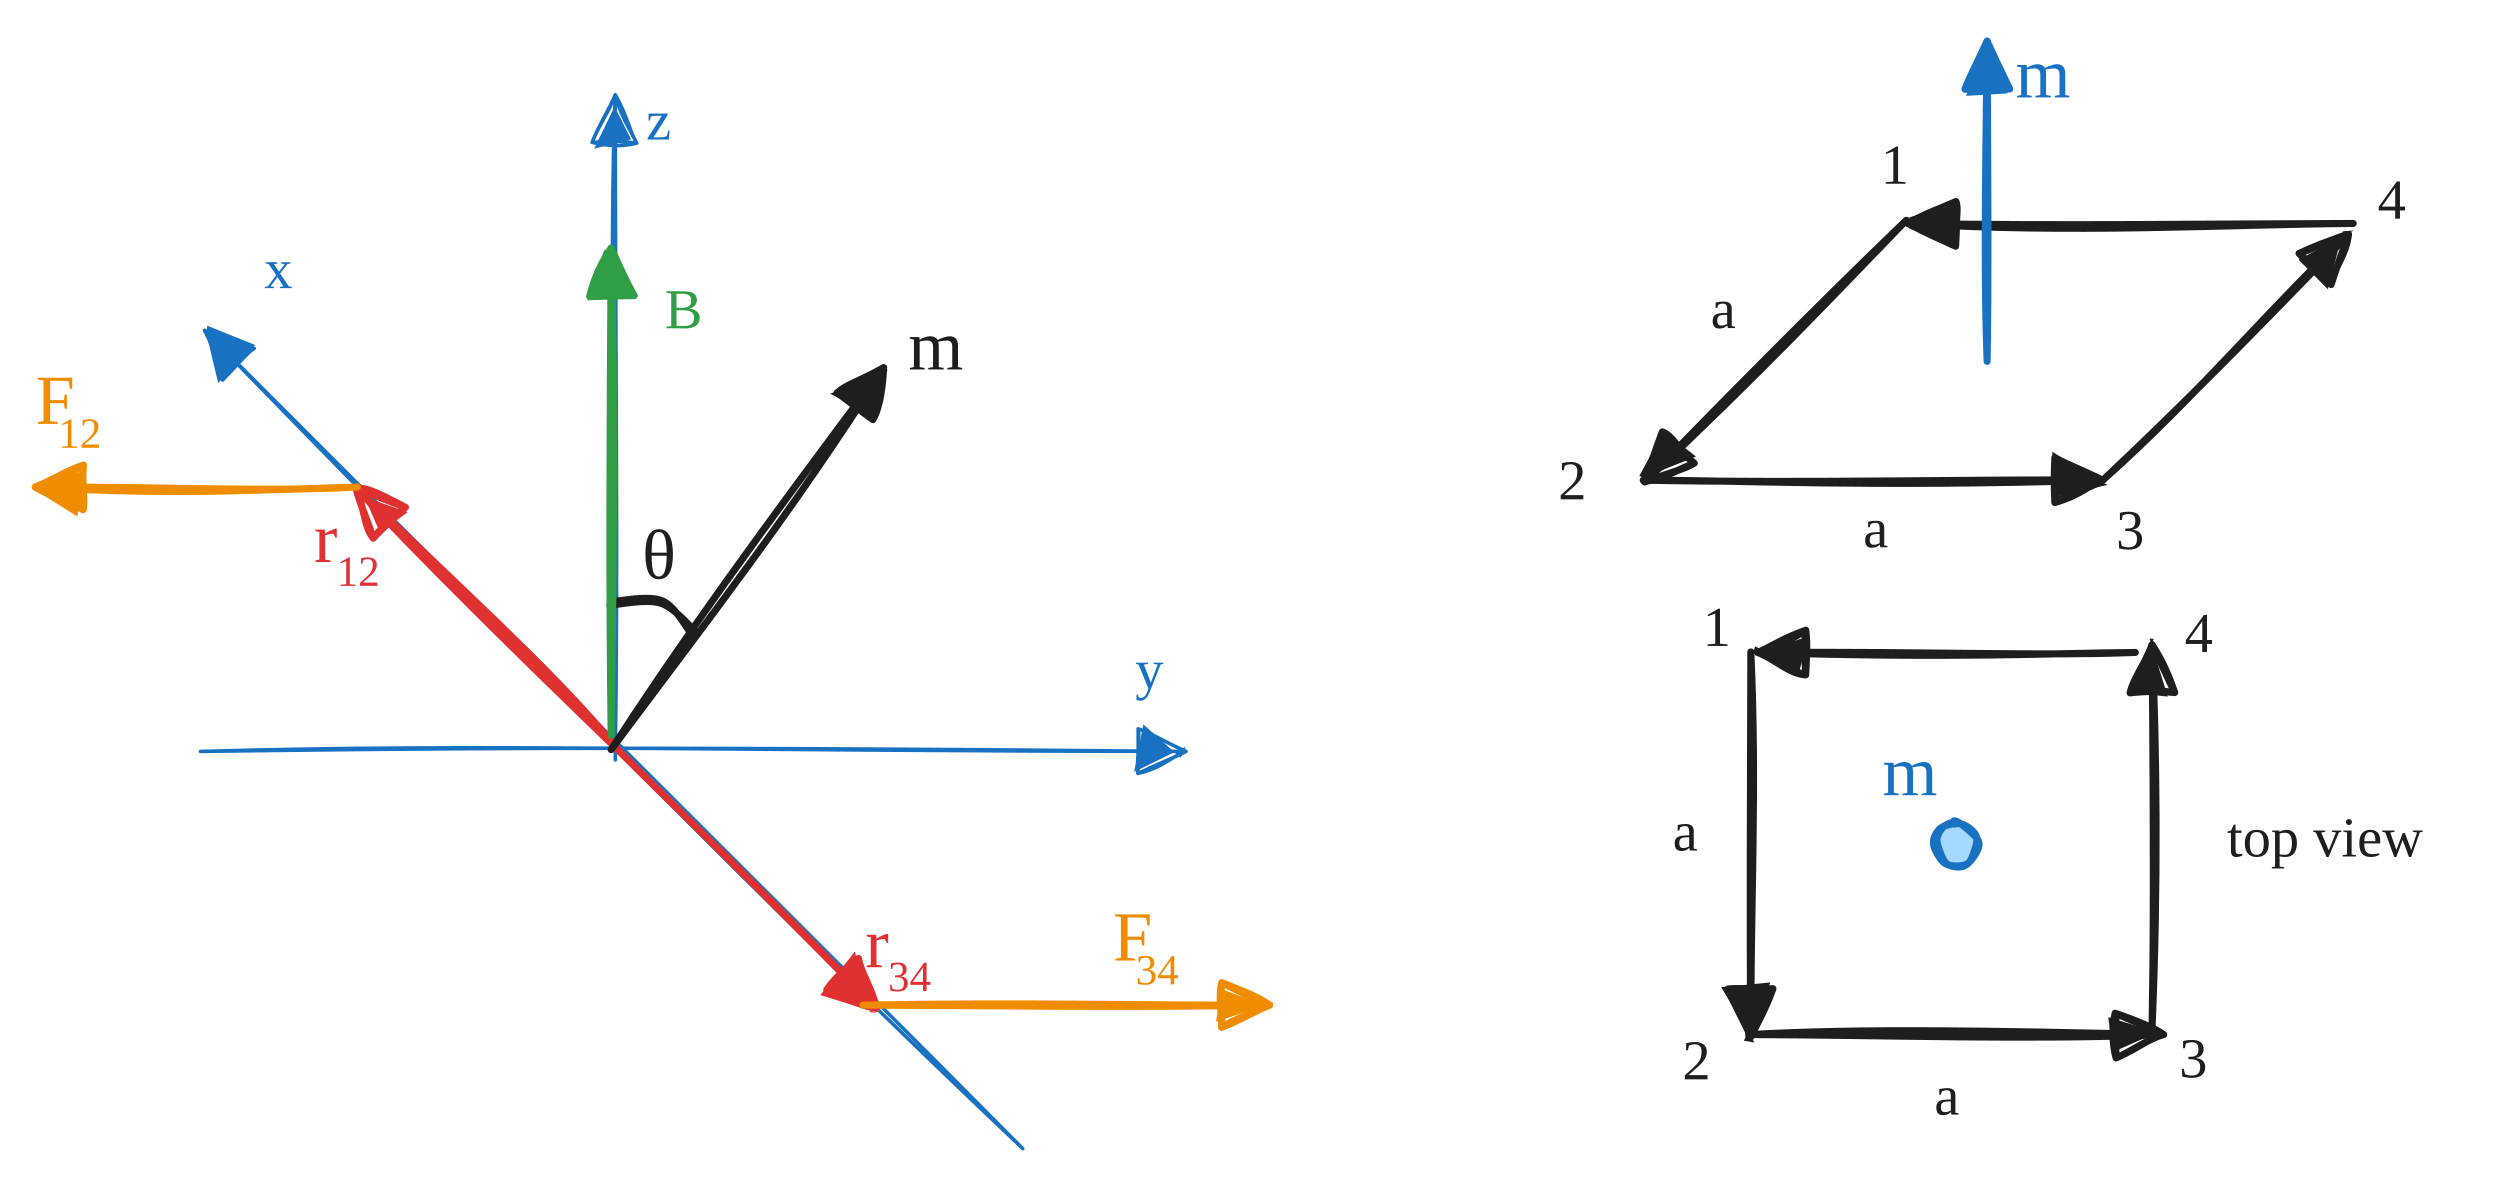
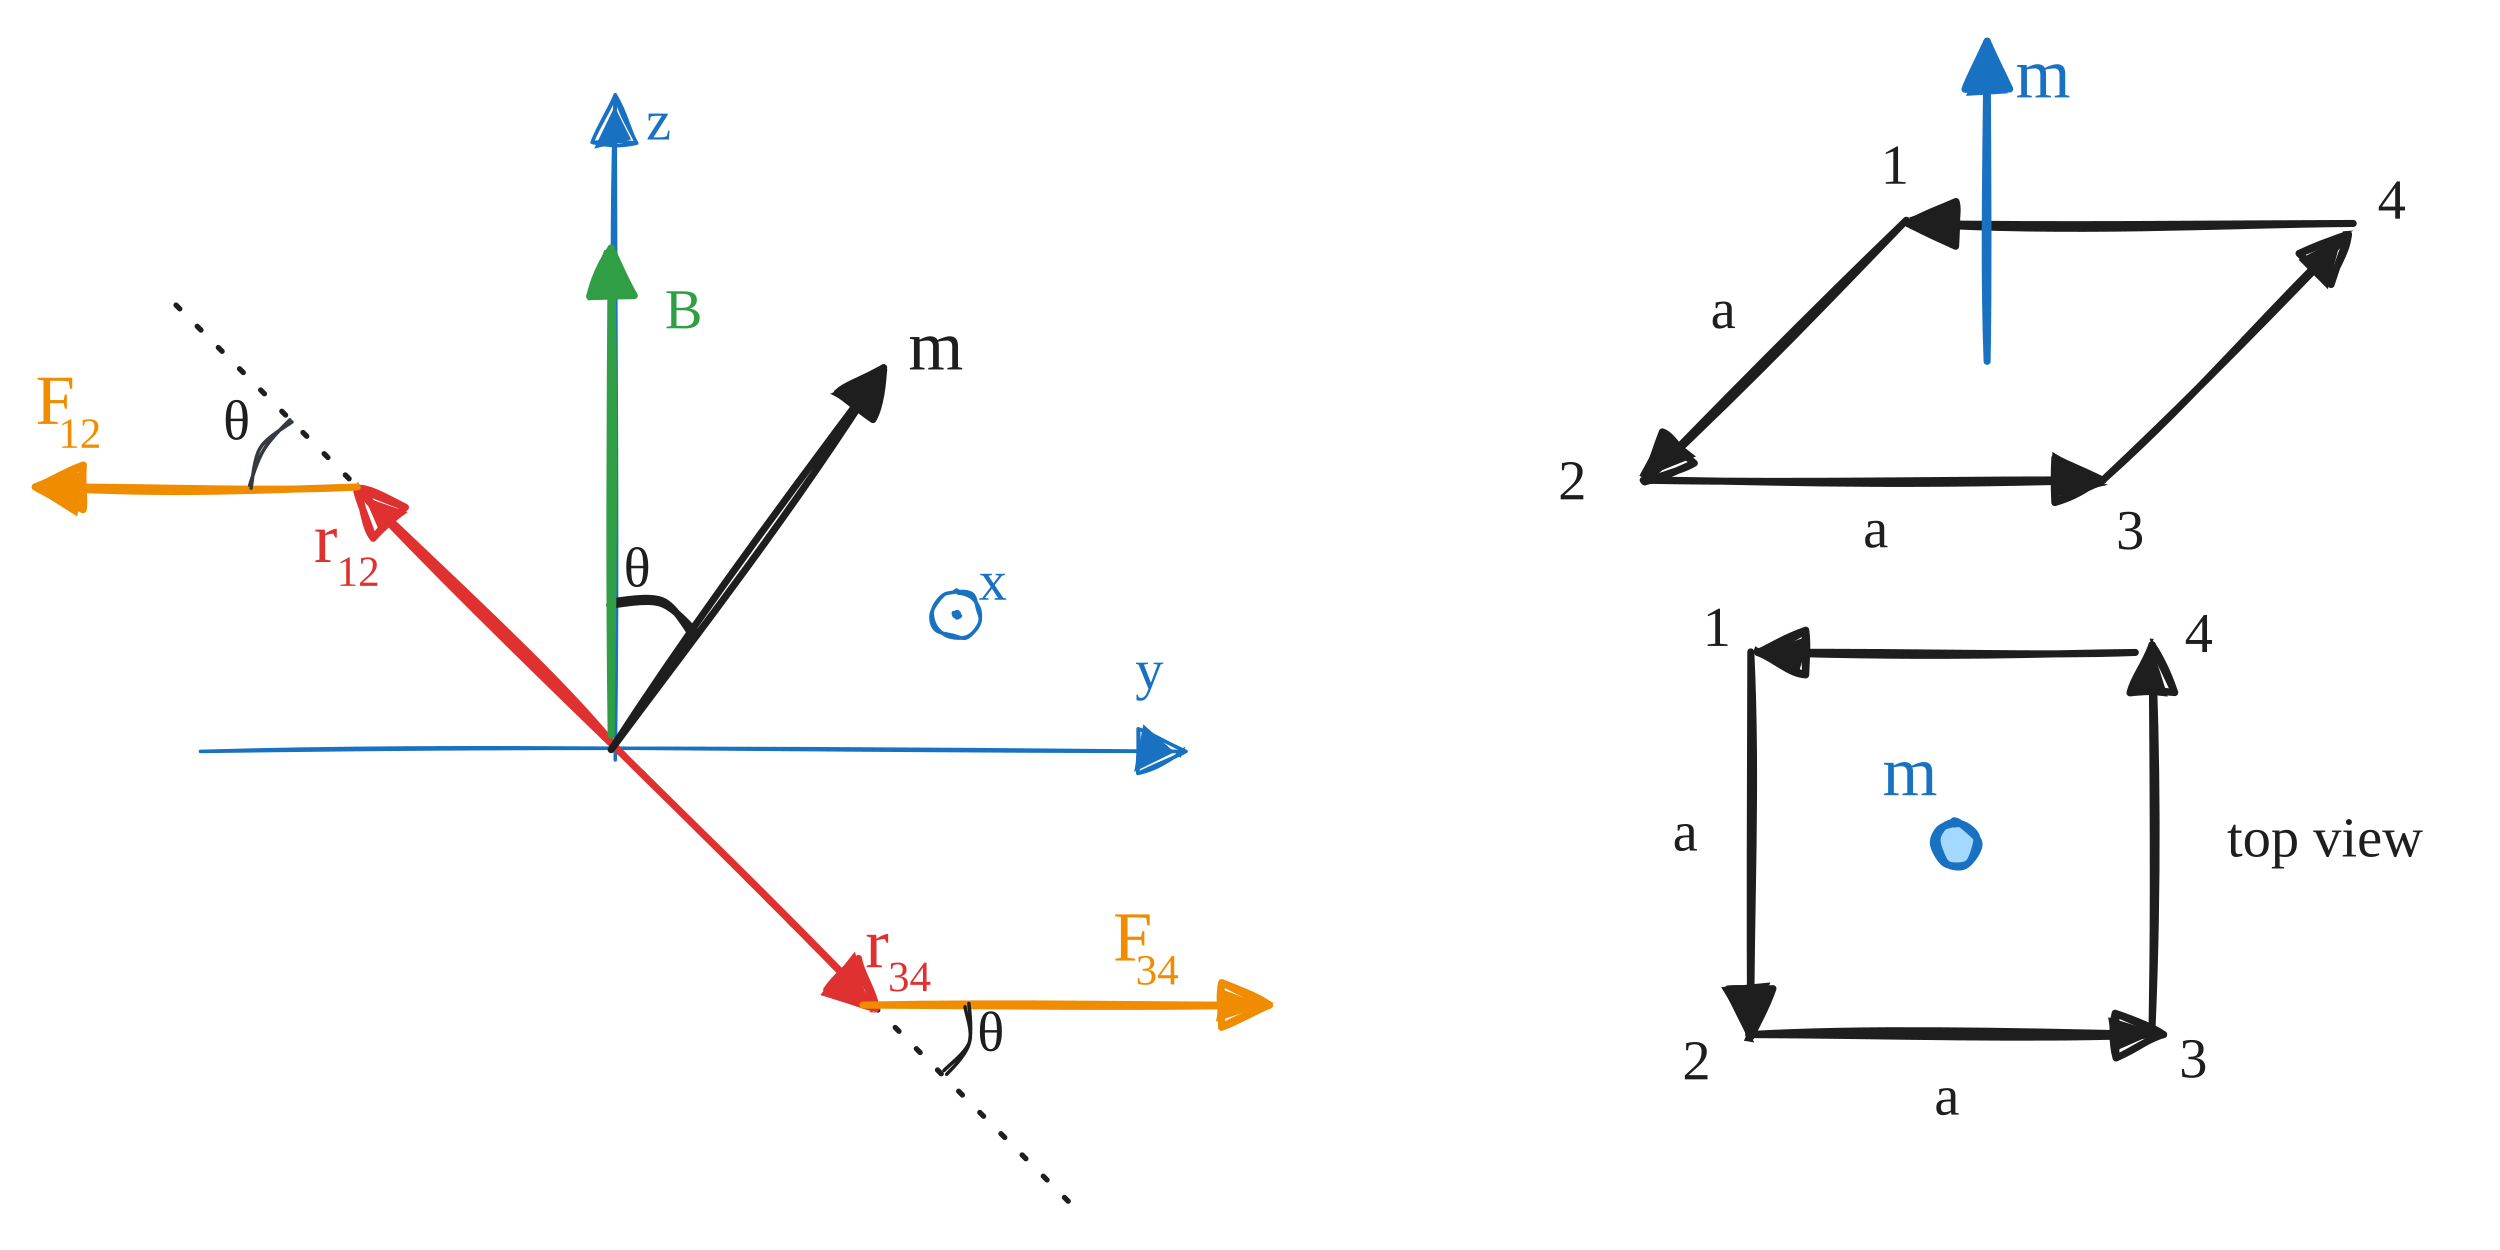
- <svg xmlns="http://www.w3.org/2000/svg" version="1.1" viewBox="0 0 708.779 335.661" width="1417.558" height="671.321">
-   <g stroke-linecap="round">
-     <g transform="translate(289.9817 325.6607) rotate(0 -116.0001 -116.0001)">
-       <path d="M0 0 C-71.5 -67.7, -139.25 -137.01, -232 -232 M0 0 C-62.03 -62.57, -125.74 -125.5, -232 -232" stroke="#1971c2" stroke-width="1" fill="none" />
-     </g>
-     <g transform="translate(289.9817 325.6607) rotate(0 -116.0001 -116.0001)">
-       <path d="M-231.26 -233.32 L-217.63 -227.85 L-228.13 -217.1 L-231.36 -230.61" stroke="none" stroke-width="0" fill="#1971c2" fill-rule="evenodd" />
-       <path d="M-232 -232 C-229.09 -229.13, -223.11 -227.54, -217.9 -226.87 M-232 -232 C-228.12 -230.14, -225.06 -228.67, -217.9 -226.87 M-217.9 -226.87 C-219.53 -225.97, -221.65 -223.33, -226.87 -217.9 M-217.9 -226.87 C-220.69 -224.93, -223.25 -222.41, -226.87 -217.9 M-226.87 -217.9 C-228.06 -222.29, -228.99 -226.17, -232 -232 M-226.87 -217.9 C-228.65 -223.85, -229.93 -228.9, -232 -232 M-232 -232 C-232 -232, -232 -232, -232 -232 M-232 -232 C-232 -232, -232 -232, -232 -232" stroke="#1971c2" stroke-width="1" fill="none" />
+ <svg xmlns="http://www.w3.org/2000/svg" version="1.1" viewBox="0 0 708.779 354.335" width="1417.558" height="708.671">
+   <g stroke-linecap="round">
+     <g transform="translate(49.21968 86.85274) rotate(0 129.2569 129.2569)">
+       <path d="M0.69 -0.36 C43.66 42.68, 214.51 214.49, 257.39 257.48" stroke="#1e1e1e" stroke-width="1.5" fill="none" stroke-dasharray="1.5 7" />
    </g>
  </g>
  <mask />
  <g stroke-linecap="round">
    <g transform="translate(56.81508 213.0389) rotate(0 139.7023 0)">
      <path d="M0 0 C77.07 -2.3, 154.41 -0.08, 279.4 0 M0 0 C55.74 -0.7, 112.69 -1.6, 279.4 0" stroke="#1971c2" stroke-width="1" fill="none" />
    </g>
    <g transform="translate(56.81508 213.0389) rotate(0 139.7023 0)">
      <path d="M279.32 -1.36 L264.72 5.81 L267.33 -7.67 L277.93 1.81" stroke="none" stroke-width="0" fill="#1971c2" fill-rule="evenodd" />
      <path d="M279.4 0 C276.21 0.74, 273.22 4.62, 265.77 6.25 M279.4 0 C276.41 1.71, 274.59 2.09, 265.77 6.25 M265.77 6.25 C265.41 1.92, 266.49 -4.42, 265.85 -6.43 M265.77 6.25 C265.87 3.92, 265.91 0.97, 265.85 -6.43 M265.85 -6.43 C267.87 -5.75, 271.61 -3.67, 279.4 0 M265.85 -6.43 C270.03 -5.03, 273.44 -2.63, 279.4 0 M279.4 0 C279.4 0, 279.4 0, 279.4 0 M279.4 0 C279.4 0, 279.4 0, 279.4 0" stroke="#1971c2" stroke-width="1" fill="none" />
    </g>
  </g>
  <mask />
  <g stroke-linecap="round">
    <g transform="translate(174.4339 215.4549) rotate(0 0 -94.282)">
      <path d="M0 0 C0.85 -54.33, 0.05 -113.09, 0 -188.56 M0 0 C-0.14 -73.97, -1.77 -147.02, 0 -188.56" stroke="#1971c2" stroke-width="1" fill="none" />
    </g>
    <g transform="translate(174.4339 215.4549) rotate(0 0 -94.282)">
      <path d="M-0.97 -186.84 L4.49 -175.92 L-5.99 -173.3 L1.05 -187.75" stroke="none" stroke-width="0" fill="#1971c2" fill-rule="evenodd" />
      <path d="M0 -188.56 C1.38 -183.36, 2.59 -181.52, 6.1 -174.86 M0 -188.56 C3.12 -183.47, 4.28 -177.66, 6.1 -174.86 M6.1 -174.86 C1.85 -173.85, -1.61 -173.97, -6.58 -175.08 M6.1 -174.86 C3.59 -175.2, 1.1 -175.61, -6.58 -175.08 M-6.58 -175.08 C-4.24 -180.68, -1.4 -184.45, 0 -188.56 M-6.58 -175.08 C-4.83 -179.65, -1.65 -184.63, 0 -188.56 M0 -188.56 C0 -188.56, 0 -188.56, 0 -188.56 M0 -188.56 C0 -188.56, 0 -188.56, 0 -188.56" stroke="#1971c2" stroke-width="1" fill="none" />
    </g>
  </g>
  <mask />
  <g stroke-linecap="round">
    <g transform="translate(175.6043 213.0389) rotate(0 -37.31925 -37.31925)">
      <path d="M0 0 C-14.44 -17.65, -29.86 -32.3, -74.64 -74.64 M0 0 C-28.45 -27.5, -55.7 -54.29, -74.64 -74.64" stroke="#e03131" stroke-width="2" fill="none" />
    </g>
    <g transform="translate(175.6043 213.0389) rotate(0 -37.31925 -37.31925)">
      <path d="M-74.79 -72.99 L-60 -67.83 L-67.92 -62.12 L-74.17 -76.58" stroke="none" stroke-width="0" fill="#e03131" fill-rule="evenodd" />
      <path d="M-74.64 -74.64 C-70.92 -74.77, -67.72 -72.8, -60.65 -69.22 M-74.64 -74.64 C-70.1 -72.98, -65.12 -70.78, -60.65 -69.22 M-60.65 -69.22 C-62.88 -67, -67.63 -62.97, -69.8 -60.44 M-60.65 -69.22 C-63.41 -67.1, -65.66 -65.46, -69.8 -60.44 M-69.8 -60.44 C-72.48 -63.79, -72.14 -68.64, -74.64 -74.64 M-69.8 -60.44 C-71.3 -65.36, -74 -71.18, -74.64 -74.64 M-74.64 -74.64 C-74.64 -74.64, -74.64 -74.64, -74.64 -74.64 M-74.64 -74.64 C-74.64 -74.64, -74.64 -74.64, -74.64 -74.64" stroke="#e03131" stroke-width="2" fill="none" />
    </g>
  </g>
  <mask />
  <g stroke-linecap="round">
    <g transform="translate(174.9921 212.4267) rotate(0 36.72058 36.72058)">
      <path d="M0 0 C21.01 20.91, 41 39.8, 73.44 73.44 M0 0 C20.14 19.9, 40.14 39.38, 73.44 73.44" stroke="#e03131" stroke-width="2" fill="none" />
    </g>
    <g transform="translate(174.9921 212.4267) rotate(0 36.72058 36.72058)">
      <path d="M73.66 74.69 L57.56 69.68 L67.39 57.34 L71.63 74.55" stroke="none" stroke-width="0" fill="#e03131" fill-rule="evenodd" />
      <path d="M73.44 73.44 C70.38 71.69, 66.03 68.99, 59.38 68.21 M73.44 73.44 C69.59 72.76, 66.14 71.27, 59.38 68.21 M59.38 68.21 C61.78 64.58, 66.47 60.65, 68.41 59.31 M59.38 68.21 C61.9 66.08, 65.25 62.72, 68.41 59.31 M68.41 59.31 C68.96 63.2, 72.73 68.7, 73.44 73.44 M68.41 59.31 C69.36 64.56, 71.86 69.83, 73.44 73.44 M73.44 73.44 C73.44 73.44, 73.44 73.44, 73.44 73.44 M73.44 73.44 C73.44 73.44, 73.44 73.44, 73.44 73.44" stroke="#e03131" stroke-width="2" fill="none" />
    </g>
  </g>
  <mask />
  <g transform="translate(183.1652 25.45669) rotate(0 5 10)">
    <text x="0" y="14.096" font-family="Virgil 3 YOFF" font-size="16px" fill="#1971c2" text-anchor="start" style="white-space: pre;" direction="ltr" dominant-baseline="alphabetic">z</text>
  </g>
  <g transform="translate(321.8548 181.1168) rotate(0 4.5 10)">
    <text x="0" y="14.096" font-family="Virgil 3 YOFF" font-size="16px" fill="#1971c2" text-anchor="start" style="white-space: pre;" direction="ltr" dominant-baseline="alphabetic">y</text>
  </g>
-   <g transform="translate(74.90528 67.59026) rotate(0 5.5 10)">
-     <text x="0" y="14.096" font-family="Virgil 3 YOFF" font-size="16px" fill="#1971c2" text-anchor="start" style="white-space: pre;" direction="ltr" dominant-baseline="alphabetic">x</text>
-   </g>
  <g stroke-linecap="round">
    <g transform="translate(173.2676 212.529) rotate(0 38.62244 -54.12994)">
      <path d="M0 0 C26.32 -35.34, 51.91 -68.09, 77.24 -108.26 M0 0 C19.77 -30.45, 41.05 -60.08, 77.24 -108.26" stroke="#1e1e1e" stroke-width="2" fill="none" />
    </g>
    <g transform="translate(173.2676 212.529) rotate(0 38.62244 -54.12994)">
      <path d="M78.36 -107.7 L73.68 -95.27 L62.09 -100.88 L77.47 -107.54" stroke="none" stroke-width="0" fill="#1e1e1e" fill-rule="evenodd" />
      <path d="M77.24 -108.26 C77.06 -103.99, 76.38 -97.29, 74.22 -93.57 M77.24 -108.26 C76.06 -104.13, 75.19 -99.88, 74.22 -93.57 M74.22 -93.57 C72.37 -95.83, 67.11 -99.08, 64.05 -101.13 M74.22 -93.57 C70.02 -96.48, 65.76 -100.13, 64.05 -101.13 M64.05 -101.13 C66.57 -103.53, 69.99 -104.24, 77.24 -108.26 M64.05 -101.13 C68.28 -103.77, 73.1 -106.03, 77.24 -108.26 M77.24 -108.26 C77.24 -108.26, 77.24 -108.26, 77.24 -108.26 M77.24 -108.26 C77.24 -108.26, 77.24 -108.26, 77.24 -108.26" stroke="#1e1e1e" stroke-width="2" fill="none" />
    </g>
  </g>
  <mask />
  <g transform="translate(257.5347 87.13941) rotate(0 6.5 12.5)">
    <text x="0" y="17.62" font-family="Virgil 3 YOFF" font-size="20px" fill="#1e1e1e" text-anchor="start" style="white-space: pre;" direction="ltr" dominant-baseline="alphabetic">m</text>
  </g>
  <g stroke-linecap="round">
    <g transform="translate(173.2676 170.9806) rotate(0 11.99636 4.388914)">
      <path d="M0.2 -0.4 C2.64 -0.55, 10.67 -2.3, 14.55 -0.63 C18.42 1.04, 21.87 8.06, 23.46 9.64 M-0.35 0.58 C2.01 0.49, 9.93 -1.31, 14.07 0.05 C18.22 1.4, 22.8 7.22, 24.51 8.71" stroke="#1e1e1e" stroke-width="2" fill="none" />
    </g>
  </g>
  <mask />
-   <g transform="translate(182.0454 146.4027) rotate(0 5.608333 12.5)">
-     <text x="0" y="17.62" font-family="Virgil 3 YOFF" font-size="20px" fill="#1e1e1e" text-anchor="start" style="white-space: pre;" direction="ltr" dominant-baseline="alphabetic">θ</text>
+   <g transform="translate(176.8026 152.1795) rotate(0 4.5 10)">
+     <text x="0" y="14.096" font-family="Virgil 3 YOFF" font-size="16px" fill="#1e1e1e" text-anchor="start" style="white-space: pre;" direction="ltr" dominant-baseline="alphabetic">θ</text>
  </g>
  <g transform="translate(89.00045 141.7212) rotate(0 5 12.5)">
    <text x="0" y="17.62" font-family="Virgil 3 YOFF" font-size="20px" fill="#e03131" text-anchor="start" style="white-space: pre;" direction="ltr" dominant-baseline="alphabetic">r</text>
  </g>
  <g transform="translate(95.43752 155.3398) rotate(0 6.658333 7.636739)">
    <text x="0" y="10.765" font-family="Virgil 3 YOFF" font-size="12.219px" fill="#e03131" text-anchor="start" style="white-space: pre;" direction="ltr" dominant-baseline="alphabetic">12</text>
  </g>
  <g transform="translate(245.3171 256.6018) rotate(0 5 12.5)">
    <text x="0" y="17.62" font-family="Virgil 3 YOFF" font-size="20px" fill="#e03131" text-anchor="start" style="white-space: pre;" direction="ltr" dominant-baseline="alphabetic">r</text>
  </g>
  <g transform="translate(251.7542 270.2204) rotate(0 8.175 7.636739)">
    <text x="0" y="10.765" font-family="Virgil 3 YOFF" font-size="12.219px" fill="#e03131" text-anchor="start" style="white-space: pre;" direction="ltr" dominant-baseline="alphabetic">34</text>
  </g>
  <g stroke-linecap="round">
    <g transform="translate(173.2676 208.4327) rotate(0 0 -69.05225)">
      <path d="M0 0 C-0.56 -41.57, -0.38 -82.2, 0 -138.1 M0 0 C0.7 -49.61, 1.15 -97.19, 0 -138.1" stroke="#2f9e44" stroke-width="2" fill="none" />
    </g>
    <g transform="translate(173.2676 208.4327) rotate(0 0 -69.05225)">
      <path d="M0.08 -138.03 L5.87 -124.08 L-6.71 -123.26 L-1.98 -137.49" stroke="none" stroke-width="0" fill="#2f9e44" fill-rule="evenodd" />
      <path d="M0 -138.1 C1.44 -134.09, 3.55 -129.36, 6.56 -124.62 M0 -138.1 C2.02 -133.64, 4.69 -127.73, 6.56 -124.62 M6.56 -124.62 C2.9 -124.42, 0.91 -125.26, -6.11 -124.41 M6.56 -124.62 C2.79 -124.59, -0.24 -124.45, -6.11 -124.41 M-6.11 -124.41 C-5.48 -126.32, -4.66 -131.23, 0 -138.1 M-6.11 -124.41 C-5.23 -127.72, -3.28 -132.1, 0 -138.1 M0 -138.1 C0 -138.1, 0 -138.1, 0 -138.1 M0 -138.1 C0 -138.1, 0 -138.1, 0 -138.1" stroke="#2f9e44" stroke-width="2" fill="none" />
    </g>
  </g>
  <mask />
  <g transform="translate(188.4825 78.97272) rotate(0 6.5 10)">
    <text x="0" y="14.096" font-family="Virgil 3 YOFF" font-size="16px" fill="#2f9e44" text-anchor="start" style="white-space: pre;" direction="ltr" dominant-baseline="alphabetic">B</text>
  </g>
  <g stroke-linecap="round">
    <g transform="translate(101.2894 138.0768) rotate(0 -45.64471 0)">
      <path d="M0 0 C-25.87 0.7, -51.55 2.48, -91.29 0 M0 0 C-26.9 1.46, -52.9 -0.12, -91.29 0" stroke="#f08c00" stroke-width="2" fill="none" />
    </g>
    <g transform="translate(101.2894 138.0768) rotate(0 -45.64471 0)">
      <path d="M-91.04 -0.42 L-77.27 -4.68 L-79.38 8.36 L-90.02 1.65" stroke="none" stroke-width="0" fill="#f08c00" fill-rule="evenodd" />
      <path d="M-91.29 0 C-87.36 -1.94, -83.31 -2.38, -77.65 -6.24 M-91.29 0 C-87.33 -1.46, -82.69 -4.49, -77.65 -6.24 M-77.65 -6.24 C-78.11 -0.54, -77.15 4.56, -77.74 6.44 M-77.65 -6.24 C-78.07 -2.09, -78.13 0.73, -77.74 6.44 M-77.74 6.44 C-82.42 3.4, -86.44 3.13, -91.29 0 M-77.74 6.44 C-81.81 4.62, -86.22 2.35, -91.29 0 M-91.29 0 C-91.29 0, -91.29 0, -91.29 0 M-91.29 0 C-91.29 0, -91.29 0, -91.29 0" stroke="#f08c00" stroke-width="2" fill="none" />
    </g>
  </g>
  <mask />
  <g stroke-linecap="round">
    <g transform="translate(244.6606 284.9591) rotate(0 57.64107 0)">
      <path d="M0 0 C39.2 0.15, 74.34 0.77, 115.28 0 M0 0 C44.21 -0.85, 87.08 0.18, 115.28 0" stroke="#f08c00" stroke-width="2" fill="none" />
    </g>
    <g transform="translate(244.6606 284.9591) rotate(0 57.64107 0)">
      <path d="M117.28 -0.95 L100.07 4.68 L101.79 -4.46 L113.36 -0.18" stroke="none" stroke-width="0" fill="#f08c00" fill-rule="evenodd" />
      <path d="M115.28 0 C111.82 1.47, 105.35 4, 101.67 6.3 M115.28 0 C110.83 1.86, 105.43 4.99, 101.67 6.3 M101.67 6.3 C101.9 2.6, 100.64 -1.86, 101.71 -6.38 M101.67 6.3 C101.51 1.85, 101.3 -2.5, 101.71 -6.38 M101.71 -6.38 C108.33 -3.73, 111.98 -2.4, 115.28 0 M101.71 -6.38 C106.92 -3.72, 112.22 -1.03, 115.28 0 M115.28 0 C115.28 0, 115.28 0, 115.28 0 M115.28 0 C115.28 0, 115.28 0, 115.28 0" stroke="#f08c00" stroke-width="2" fill="none" />
    </g>
  </g>
  <mask />
  <g transform="translate(10.07133 102.5639) rotate(0 6.5 12.5)">
    <text x="0" y="17.62" font-family="Virgil 3 YOFF" font-size="20px" fill="#f08c00" text-anchor="start" style="white-space: pre;" direction="ltr" dominant-baseline="alphabetic">F</text>
  </g>
  <g transform="translate(16.50841 116.1825) rotate(0 6.658333 7.636739)">
    <text x="0" y="10.765" font-family="Virgil 3 YOFF" font-size="12.219px" fill="#f08c00" text-anchor="start" style="white-space: pre;" direction="ltr" dominant-baseline="alphabetic">12</text>
  </g>
  <g transform="translate(315.5397 254.713) rotate(0 6.5 12.5)">
    <text x="0" y="17.62" font-family="Virgil 3 YOFF" font-size="20px" fill="#f08c00" text-anchor="start" style="white-space: pre;" direction="ltr" dominant-baseline="alphabetic">F</text>
  </g>
  <g transform="translate(321.9768 268.3315) rotate(0 8.175 7.636739)">
    <text x="0" y="10.765" font-family="Virgil 3 YOFF" font-size="12.219px" fill="#f08c00" text-anchor="start" style="white-space: pre;" direction="ltr" dominant-baseline="alphabetic">34</text>
  </g>
  <g stroke-linecap="round">
    <g transform="translate(667.1654 63.35028) rotate(0 -63.13244 0)">
      <path d="M0 0 C-38.93 0.34, -79.22 2.94, -126.26 0 M0 0 C-41.33 0.11, -82.83 0.72, -126.26 0" stroke="#1e1e1e" stroke-width="2" fill="none" />
    </g>
    <g transform="translate(667.1654 63.35028) rotate(0 -63.13244 0)">
      <path d="M-126.91 -1.39 L-111.53 -6.07 L-113.87 7.04 L-126.07 -1.76" stroke="none" stroke-width="0" fill="#1e1e1e" fill-rule="evenodd" />
      <path d="M-126.26 0 C-122.13 -2.62, -119 -2.58, -112.62 -6.22 M-126.26 0 C-121.27 -2.88, -116.45 -4.49, -112.62 -6.22 M-112.62 -6.22 C-111.56 -3.16, -113.49 2.45, -112.73 6.46 M-112.62 -6.22 C-112.19 -0.72, -112.63 3.92, -112.73 6.46 M-112.73 6.46 C-118.74 3.28, -124.34 1.23, -126.26 0 M-112.73 6.46 C-116.63 4.69, -120.94 2.81, -126.26 0 M-126.26 0 C-126.26 0, -126.26 0, -126.26 0 M-126.26 0 C-126.26 0, -126.26 0, -126.26 0" stroke="#1e1e1e" stroke-width="2" fill="none" />
    </g>
  </g>
  <mask />
  <g stroke-linecap="round">
    <g transform="translate(540.4512 62.45159) rotate(0 -37.07065 37.07065)">
      <path d="M0 0 C-21.25 21.91, -40.12 42.17, -74.14 74.14 M0 0 C-27.12 26.08, -54.5 53.96, -74.14 74.14" stroke="#1e1e1e" stroke-width="2" fill="none" />
    </g>
    <g transform="translate(540.4512 62.45159) rotate(0 -37.07065 37.07065)">
      <path d="M-75.67 72.44 L-68.8 59.82 L-59.62 66.98 L-74.57 73" stroke="none" stroke-width="0" fill="#1e1e1e" fill-rule="evenodd" />
      <path d="M-74.14 74.14 C-73.41 70.92, -70.8 66.83, -69.16 59.99 M-74.14 74.14 C-72.11 68.54, -70.91 64.42, -69.16 59.99 M-69.16 59.99 C-66.22 61, -64.51 65.21, -60.1 68.86 M-69.16 59.99 C-65.83 63.05, -63.52 66.14, -60.1 68.86 M-60.1 68.86 C-65.88 71.24, -67.56 72.6, -74.14 74.14 M-60.1 68.86 C-62.97 70.6, -66.6 71.4, -74.14 74.14 M-74.14 74.14 C-74.14 74.14, -74.14 74.14, -74.14 74.14 M-74.14 74.14 C-74.14 74.14, -74.14 74.14, -74.14 74.14" stroke="#1e1e1e" stroke-width="2" fill="none" />
    </g>
  </g>
  <mask />
  <g stroke-linecap="round">
    <g transform="translate(465.8606 136.1436) rotate(0 65.15447 0)">
      <path d="M0 0 C29.22 -0.01, 61.33 2.05, 130.31 0 M0 0 C48.38 0.94, 96.33 -0.4, 130.31 0" stroke="#1e1e1e" stroke-width="2" fill="none" />
    </g>
    <g transform="translate(465.8606 136.1436) rotate(0 65.15447 0)">
      <path d="M131.78 1.29 L115.85 4.96 L116.01 -8.06 L129.39 0.67" stroke="none" stroke-width="0" fill="#1e1e1e" fill-rule="evenodd" />
      <path d="M130.31 0 C126.75 0.76, 125.39 3.76, 116.71 6.34 M130.31 0 C125.17 2.96, 119.65 4.32, 116.71 6.34 M116.71 6.34 C116.78 3.14, 117.47 -2.46, 116.71 -6.34 M116.71 6.34 C116.45 1.69, 116.52 -2.84, 116.71 -6.34 M116.71 -6.34 C120.1 -4.02, 124.51 -2.59, 130.31 0 M116.71 -6.34 C121.12 -4.04, 123.77 -3.23, 130.31 0 M130.31 0 C130.31 0, 130.31 0, 130.31 0 M130.31 0 C130.31 0, 130.31 0, 130.31 0" stroke="#1e1e1e" stroke-width="2" fill="none" />
    </g>
  </g>
  <mask />
  <g stroke-linecap="round">
    <g transform="translate(596.1695 136.1436) rotate(0 34.82394 -34.82394)">
      <path d="M0 0 C27.32 -24.26, 50.77 -52.73, 69.65 -69.65 M0 0 C19.37 -18.27, 37.08 -35.74, 69.65 -69.65" stroke="#1e1e1e" stroke-width="2" fill="none" />
    </g>
    <g transform="translate(596.1695 136.1436) rotate(0 34.82394 -34.82394)">
      <path d="M68.08 -70.56 L63.82 -54.13 L55.5 -62.51 L71.11 -70.8" stroke="none" stroke-width="0" fill="#1e1e1e" fill-rule="evenodd" />
      <path d="M69.65 -69.65 C68.92 -63.45, 65.35 -60.21, 64.73 -55.48 M69.65 -69.65 C68.48 -66.04, 66.63 -61.56, 64.73 -55.48 M64.73 -55.48 C64.19 -57.37, 61 -59.06, 55.63 -64.3 M64.73 -55.48 C62.36 -57.6, 60.41 -59.4, 55.63 -64.3 M55.63 -64.3 C62.22 -66.53, 65.45 -68.73, 69.65 -69.65 M55.63 -64.3 C59.79 -66.19, 62.85 -67.53, 69.65 -69.65 M69.65 -69.65 C69.65 -69.65, 69.65 -69.65, 69.65 -69.65 M69.65 -69.65 C69.65 -69.65, 69.65 -69.65, 69.65 -69.65" stroke="#1e1e1e" stroke-width="2" fill="none" />
    </g>
  </g>
  <mask />
  <g stroke-linecap="round">
    <g transform="translate(563.3676 102.443) rotate(0 0 -45.38346)">
      <path d="M0 0 C-0.84 -22.77, -0.56 -44.28, 0 -90.77 M0 0 C0.41 -22.88, 0.25 -45.59, 0 -90.77" stroke="#1971c2" stroke-width="2" fill="none" />
    </g>
    <g transform="translate(563.3676 102.443) rotate(0 0 -45.38346)">
      <path d="M0.02 -91.07 L5.89 -75.97 L-5.97 -75.26 L0.05 -89.56" stroke="none" stroke-width="0" fill="#1971c2" fill-rule="evenodd" />
      <path d="M0 -90.77 C0.33 -87.27, 2.16 -82.83, 6.41 -77.21 M0 -90.77 C1.28 -87.89, 2.74 -84.82, 6.41 -77.21 M6.41 -77.21 C4.64 -78.23, 1.51 -77.02, -6.27 -77.14 M6.41 -77.21 C4.05 -77.45, -0.1 -76.92, -6.27 -77.14 M-6.27 -77.14 C-2.71 -80.91, -1.87 -87.02, 0 -90.77 M-6.27 -77.14 C-5.37 -79.79, -3.21 -83.88, 0 -90.77 M0 -90.77 C0 -90.77, 0 -90.77, 0 -90.77 M0 -90.77 C0 -90.77, 0 -90.77, 0 -90.77" stroke="#1971c2" stroke-width="2" fill="none" />
    </g>
  </g>
  <mask />
  <g transform="translate(571.4558 10) rotate(0 6.5 12.5)">
    <text x="0" y="17.62" font-family="Virgil 3 YOFF" font-size="20px" fill="#1971c2" text-anchor="start" style="white-space: pre;" direction="ltr" dominant-baseline="alphabetic">m</text>
  </g>
  <g stroke-linecap="round">
    <g transform="translate(605.3845 184.9786) rotate(0 -53.51756 0)">
      <path d="M0 0 C-24.37 0.2, -50.69 1.76, -107.04 0 M0 0 C-27.26 1.05, -54.19 -0.28, -107.04 0" stroke="#1e1e1e" stroke-width="2" fill="none" />
    </g>
    <g transform="translate(605.3845 184.9786) rotate(0 -53.51756 0)">
      <path d="M-108.61 0.62 L-92.4 -4.67 L-95.45 5.86 L-107.74 -1.76" stroke="none" stroke-width="0" fill="#1e1e1e" fill-rule="evenodd" />
      <path d="M-107.04 0 C-102.69 -1.74, -99.76 -2.1, -93.43 -6.31 M-107.04 0 C-103.65 -1.39, -100.05 -3.99, -93.43 -6.31 M-93.43 -6.31 C-92.92 -2.31, -93.21 0.47, -93.45 6.36 M-93.43 -6.31 C-93.69 -3.19, -93.86 -0.49, -93.45 6.36 M-93.45 6.36 C-98.15 6.11, -102.05 1.91, -107.04 0 M-93.45 6.36 C-98.01 5.08, -101.71 2.25, -107.04 0 M-107.04 0 C-107.04 0, -107.04 0, -107.04 0 M-107.04 0 C-107.04 0, -107.04 0, -107.04 0" stroke="#1e1e1e" stroke-width="2" fill="none" />
    </g>
  </g>
  <mask />
  <g stroke-linecap="round">
    <g transform="translate(496.3776 184.8366) rotate(0 0 54.54592)">
      <path d="M0 0 C1.8 38.36, -0.13 73, 0 109.09 M0 0 C-0.07 38.51, -0.34 77.9, 0 109.09" stroke="#1e1e1e" stroke-width="2" fill="none" />
    </g>
    <g transform="translate(496.3776 184.8366) rotate(0 0 54.54592)">
      <path d="M1.03 110.73 L-8.41 95.03 L5.56 93.7 L-1.97 110.23" stroke="none" stroke-width="0" fill="#1e1e1e" fill-rule="evenodd" />
      <path d="M0 109.09 C-1.53 105.49, -5.15 99.1, -6.41 95.53 M0 109.09 C-2.25 103.51, -4.77 98.57, -6.41 95.53 M-6.41 95.53 C-2.07 95.14, 0.63 96.06, 6.27 95.46 M-6.41 95.53 C-4.06 95.53, -1 95.78, 6.27 95.46 M6.27 95.46 C2.35 99.39, 1.9 105.17, 0 109.09 M6.27 95.46 C4.42 100.81, 1.37 106.25, 0 109.09 M0 109.09 C0 109.09, 0 109.09, 0 109.09 M0 109.09 C0 109.09, 0 109.09, 0 109.09" stroke="#1e1e1e" stroke-width="2" fill="none" />
    </g>
  </g>
  <mask />
  <g stroke-linecap="round">
    <g transform="translate(495.7632 293.314) rotate(0 58.81145 0)">
      <path d="M0 0 C33.05 -1.83, 69.2 -1.05, 117.62 0 M0 0 C39.71 0.12, 79.97 1.61, 117.62 0" stroke="#1e1e1e" stroke-width="2" fill="none" />
    </g>
    <g transform="translate(495.7632 293.314) rotate(0 58.81145 0)">
      <path d="M115.62 -0.5 L103.46 4.86 L101.93 -4.92 L117.86 -0.04" stroke="none" stroke-width="0" fill="#1e1e1e" fill-rule="evenodd" />
      <path d="M117.62 0 C113.07 1.22, 110.8 3.72, 104.17 6.63 M117.62 0 C112.91 1.38, 108.6 4.75, 104.17 6.63 M104.17 6.63 C103.12 2.99, 102.98 -2.52, 103.9 -6.05 M104.17 6.63 C103.92 2.66, 104.55 -2.43, 103.9 -6.05 M103.9 -6.05 C109.58 -4.14, 115.85 -1.5, 117.62 0 M103.9 -6.05 C109.36 -3.64, 113.95 -1.77, 117.62 0 M117.62 0 C117.62 0, 117.62 0, 117.62 0 M117.62 0 C117.62 0, 117.62 0, 117.62 0" stroke="#1e1e1e" stroke-width="2" fill="none" />
    </g>
  </g>
  <mask />
  <g stroke-linecap="round">
    <g transform="translate(610.1368 291.2573) rotate(0 0 -54.22745)">
      <path d="M0 0 C1.74 -40.06, 1.29 -79.45, 0 -108.45 M0 0 C0.36 -21.86, 0.57 -44.45, 0 -108.45" stroke="#1e1e1e" stroke-width="2" fill="none" />
    </g>
    <g transform="translate(610.1368 291.2573) rotate(0 0 -54.22745)">
      <path d="M-0.71 -110.22 L4.46 -93.77 L-6.01 -94.86 L0.49 -110.12" stroke="none" stroke-width="0" fill="#1e1e1e" fill-rule="evenodd" />
      <path d="M0 -108.45 C3.22 -103.64, 5.25 -98.37, 6.43 -94.9 M0 -108.45 C1.41 -105.22, 2.89 -102.59, 6.43 -94.9 M6.43 -94.9 C1.98 -95.46, -0.03 -95.76, -6.25 -94.82 M6.43 -94.9 C2.98 -95.28, -0.86 -95.41, -6.25 -94.82 M-6.25 -94.82 C-3.54 -98.01, -2.2 -99.47, 0 -108.45 M-6.25 -94.82 C-5.16 -99.27, -2.38 -102.22, 0 -108.45 M0 -108.45 C0 -108.45, 0 -108.45, 0 -108.45 M0 -108.45 C0 -108.45, 0 -108.45, 0 -108.45" stroke="#1e1e1e" stroke-width="2" fill="none" />
    </g>
  </g>
  <mask />
  <g transform="translate(533.7277 207.8399) rotate(0 6.5 12.5)">
    <text x="0" y="17.62" font-family="Virgil 3 YOFF" font-size="20px" fill="#1971c2" text-anchor="start" style="white-space: pre;" direction="ltr" dominant-baseline="alphabetic">m</text>
  </g>
  <g stroke-linecap="round" transform="translate(548.5735 233.3813) rotate(0 6.001168 6.001168)">
    <path d="M5.11 -0.09 C6.15 -0.51, 7.42 -0.28, 8.42 0.28 C9.42 0.85, 10.52 2.03, 11.09 3.31 C11.67 4.58, 12.1 6.67, 11.88 7.92 C11.65 9.18, 10.75 10.18, 9.72 10.82 C8.69 11.47, 7.02 11.87, 5.68 11.78 C4.33 11.7, 2.54 11.23, 1.66 10.3 C0.78 9.38, 0.51 7.57, 0.39 6.22 C0.28 4.87, 0.26 3.19, 0.97 2.21 C1.67 1.23, 3.89 0.72, 4.61 0.32 C5.33 -0.07, 5.2 -0.3, 5.29 -0.16 M5.38 -0.69 C6.62 -0.69, 7.83 0.81, 8.92 1.61 C10.01 2.42, 11.52 2.91, 11.94 4.16 C12.36 5.41, 12.04 7.98, 11.42 9.09 C10.81 10.21, 9.49 10.4, 8.25 10.86 C7.02 11.31, 5.22 11.98, 4.01 11.83 C2.81 11.68, 1.72 10.91, 1.01 9.95 C0.3 8.99, -0.39 7.33, -0.27 6.07 C-0.14 4.82, 0.91 3.43, 1.78 2.42 C2.65 1.4, 4.45 0.33, 4.97 -0.04 C5.49 -0.4, 4.7 0.07, 4.89 0.22" stroke="none" stroke-width="0" fill="#a5d8ff" />
    <path d="M5.5 0.23 C6.72 -0.04, 7.77 0.17, 8.81 0.75 C9.85 1.34, 11.34 2.56, 11.74 3.73 C12.14 4.9, 11.63 6.47, 11.2 7.77 C10.77 9.07, 10.29 10.82, 9.18 11.53 C8.06 12.23, 5.76 12.24, 4.51 12.02 C3.25 11.8, 2.46 11.29, 1.64 10.22 C0.81 9.15, -0.4 7.04, -0.45 5.6 C-0.5 4.17, 0.41 2.52, 1.33 1.61 C2.25 0.7, 4.38 0.4, 5.06 0.16 C5.74 -0.07, 5.39 0.13, 5.41 0.21 M5.41 -0.69 C6.52 -0.73, 8.42 1.03, 9.59 2.04 C10.76 3.05, 12.13 4.2, 12.43 5.36 C12.73 6.51, 12.1 7.82, 11.38 8.97 C10.66 10.11, 9.38 11.76, 8.1 12.22 C6.81 12.68, 4.76 12.36, 3.67 11.72 C2.58 11.09, 2.08 9.65, 1.57 8.41 C1.06 7.18, 0.47 5.56, 0.63 4.32 C0.79 3.07, 1.71 1.72, 2.5 0.95 C3.29 0.18, 4.84 -0.19, 5.36 -0.3 C5.88 -0.42, 5.5 0.11, 5.62 0.25" stroke="#1971c2" stroke-width="2" fill="none" />
  </g>
  <g transform="translate(533.2153 37.99295) rotate(0 2.5 10)">
    <text x="0" y="14.096" font-family="Virgil 3 YOFF" font-size="16px" fill="#1e1e1e" text-anchor="start" style="white-space: pre;" direction="ltr" dominant-baseline="alphabetic">1</text>
  </g>
  <g transform="translate(441.7666 127.475) rotate(0 6.5 10)">
    <text x="0" y="14.096" font-family="Virgil 3 YOFF" font-size="16px" fill="#1e1e1e" text-anchor="start" style="white-space: pre;" direction="ltr" dominant-baseline="alphabetic">2</text>
  </g>
  <g transform="translate(599.9268 141.5713) rotate(0 5.5 10)">
    <text x="0" y="14.096" font-family="Virgil 3 YOFF" font-size="16px" fill="#1e1e1e" text-anchor="start" style="white-space: pre;" direction="ltr" dominant-baseline="alphabetic">3</text>
  </g>
  <g transform="translate(674.0865 47.88936) rotate(0 5.116667 10)">
    <text x="0" y="14.096" font-family="Virgil 3 YOFF" font-size="16px" fill="#1e1e1e" text-anchor="start" style="white-space: pre;" direction="ltr" dominant-baseline="alphabetic">4</text>
  </g>
  <g transform="translate(482.7298 169.0234) rotate(0 2.5 10)">
    <text x="0" y="14.096" font-family="Virgil 3 YOFF" font-size="16px" fill="#1e1e1e" text-anchor="start" style="white-space: pre;" direction="ltr" dominant-baseline="alphabetic">1</text>
  </g>
  <g transform="translate(476.9742 291.913) rotate(0 6.5 10)">
    <text x="0" y="14.096" font-family="Virgil 3 YOFF" font-size="16px" fill="#1e1e1e" text-anchor="start" style="white-space: pre;" direction="ltr" dominant-baseline="alphabetic">2</text>
  </g>
  <g transform="translate(617.8343 291.3278) rotate(0 5.5 10)">
    <text x="0" y="14.096" font-family="Virgil 3 YOFF" font-size="16px" fill="#1e1e1e" text-anchor="start" style="white-space: pre;" direction="ltr" dominant-baseline="alphabetic">3</text>
  </g>
  <g transform="translate(619.388 170.779) rotate(0 5.116667 10)">
    <text x="0" y="14.096" font-family="Virgil 3 YOFF" font-size="16px" fill="#1e1e1e" text-anchor="start" style="white-space: pre;" direction="ltr" dominant-baseline="alphabetic">4</text>
  </g>
  <g transform="translate(474.2298 227.0298) rotate(0 5.5 10)">
    <text x="0" y="14.096" font-family="Virgil 3 YOFF" font-size="16px" fill="#1e1e1e" text-anchor="start" style="white-space: pre;" direction="ltr" dominant-baseline="alphabetic">a</text>
  </g>
  <g transform="translate(484.9965 78.90435) rotate(0 5.5 10)">
    <text x="0" y="14.096" font-family="Virgil 3 YOFF" font-size="16px" fill="#1e1e1e" text-anchor="start" style="white-space: pre;" direction="ltr" dominant-baseline="alphabetic">a</text>
  </g>
  <g transform="translate(528.2277 141.0515) rotate(0 5.5 10)">
    <text x="0" y="14.096" font-family="Virgil 3 YOFF" font-size="16px" fill="#1e1e1e" text-anchor="start" style="white-space: pre;" direction="ltr" dominant-baseline="alphabetic">a</text>
  </g>
  <g transform="translate(548.4043 301.913) rotate(0 5.5 10)">
    <text x="0" y="14.096" font-family="Virgil 3 YOFF" font-size="16px" fill="#1e1e1e" text-anchor="start" style="white-space: pre;" direction="ltr" dominant-baseline="alphabetic">a</text>
  </g>
  <g transform="translate(631.3791 228.7147) rotate(0 33.7 10)">
    <text x="0" y="14.096" font-family="Virgil 3 YOFF" font-size="16px" fill="#1e1e1e" text-anchor="start" style="white-space: pre;" direction="ltr" dominant-baseline="alphabetic">top view</text>
  </g>
+   <g stroke-linecap="round">
+     <g transform="translate(82.59479 119.8562) rotate(0 -5.654938 9.059442)">
+       <path d="M0.18 -0.23 C-1.29 0.93, -6.86 3.95, -8.79 7.08 C-10.72 10.21, -11.03 16.68, -11.4 18.57 M-0.4 -0.82 C-1.69 0.39, -5.84 4.47, -7.74 7.56 C-9.64 10.66, -11.3 16.09, -11.8 17.73" stroke="#343a40" stroke-width="1" fill="none" />
+     </g>
+   </g>
+   <mask />
+   <g transform="translate(63.24278 110.462) rotate(0 4.5 10)">
+     <text x="0" y="14.096" font-family="Virgil 3 YOFF" font-size="16px" fill="#1e1e1e" text-anchor="start" style="white-space: pre;" direction="ltr" dominant-baseline="alphabetic">θ</text>
+   </g>
+   <g stroke-linecap="round">
+     <g transform="translate(268.1266 303.7368) rotate(0 3.115986 -9.290256)">
+       <path d="M-0.49 -0.24 C0.67 -1.56, 5.73 -5.29, 6.72 -8.3 C7.71 -11.31, 5.66 -16.58, 5.46 -18.31 M0.26 0.83 C1.41 -0.37, 5.49 -4.25, 6.54 -7.59 C7.59 -10.94, 6.74 -17.47, 6.56 -19.24" stroke="#1e1e1e" stroke-width="1" fill="none" />
+     </g>
+   </g>
+   <mask />
+   <g transform="translate(277.0596 283.8118) rotate(0 4.5 10)">
+     <text x="0" y="14.096" font-family="Virgil 3 YOFF" font-size="16px" fill="#1e1e1e" text-anchor="start" style="white-space: pre;" direction="ltr" dominant-baseline="alphabetic">θ</text>
+   </g>
+   <g stroke-linecap="round" transform="translate(264.6563 167.6499) rotate(0 6.608836 6.608836)">
+     <path d="M6.99 0.5 C8.25 0.53, 9.86 1.04, 10.88 1.85 C11.9 2.66, 12.81 4.04, 13.12 5.35 C13.43 6.66, 13.39 8.45, 12.74 9.72 C12.09 10.99, 10.66 12.47, 9.21 12.97 C7.77 13.48, 5.51 13.28, 4.08 12.75 C2.65 12.22, 1.34 11.04, 0.63 9.79 C-0.09 8.55, -0.57 6.74, -0.23 5.28 C0.12 3.83, 1.54 1.95, 2.71 1.09 C3.87 0.23, 6.11 0.32, 6.77 0.11 C7.43 -0.1, 6.6 -0.28, 6.67 -0.16 M6.44 0.18 C7.95 -0.09, 10 -0.03, 11 0.75 C12 1.52, 12.09 3.49, 12.44 4.84 C12.79 6.18, 13.59 7.44, 13.11 8.82 C12.62 10.2, 10.78 12.5, 9.53 13.11 C8.28 13.72, 7.12 12.86, 5.62 12.49 C4.12 12.12, 1.56 11.91, 0.52 10.88 C-0.52 9.84, -0.97 7.87, -0.61 6.27 C-0.26 4.66, 1.63 2.22, 2.65 1.22 C3.67 0.23, 4.85 0.56, 5.51 0.28 C6.16 0.01, 6.59 -0.51, 6.58 -0.43" stroke="#1971c2" stroke-width="1" fill="none" />
+   </g>
+   <g stroke-linecap="round" transform="translate(270.5307 173.5243) rotate(0 0.7344105 0.7344105)">
+     <path d="M0.43 0.27 C0.48 0.22, 0.79 0.08, 0.96 0.1 C1.13 0.12, 1.43 0.26, 1.45 0.38 C1.48 0.5, 1.18 0.61, 1.11 0.82 C1.03 1.03, 1.13 1.57, 1 1.65 C0.86 1.72, 0.45 1.38, 0.31 1.27 C0.16 1.16, 0.14 1.1, 0.14 0.98 C0.14 0.86, 0.25 0.7, 0.32 0.54 C0.39 0.38, 0.5 0.12, 0.55 0.03 C0.6 -0.06, 0.62 0.04, 0.63 0.01 C0.64 -0.02, 0.59 -0.18, 0.6 -0.15 M0.8 0.42 C0.98 0.33, 0.85 0.17, 0.88 0.18 C0.92 0.2, 0.86 0.38, 1.01 0.53 C1.16 0.69, 1.81 0.93, 1.77 1.12 C1.73 1.31, 0.98 1.62, 0.78 1.67 C0.58 1.72, 0.72 1.52, 0.59 1.43 C0.46 1.33, 0.12 1.3, -0.02 1.1 C-0.16 0.91, -0.26 0.43, -0.26 0.27 C-0.25 0.12, -0.21 0.22, 0.01 0.16 C0.22 0.1, 1 -0.11, 1.05 -0.11 C1.09 -0.11, 0.31 0.22, 0.27 0.18" stroke="#1971c2" stroke-width="1" fill="none" />
+   </g>
+   <g transform="translate(277.4765 155.9335) rotate(0 5.5 10)">
+     <text x="0" y="14.096" font-family="Virgil 3 YOFF" font-size="16px" fill="#1971c2" text-anchor="start" style="white-space: pre;" direction="ltr" dominant-baseline="alphabetic">x</text>
+   </g>
</svg>
